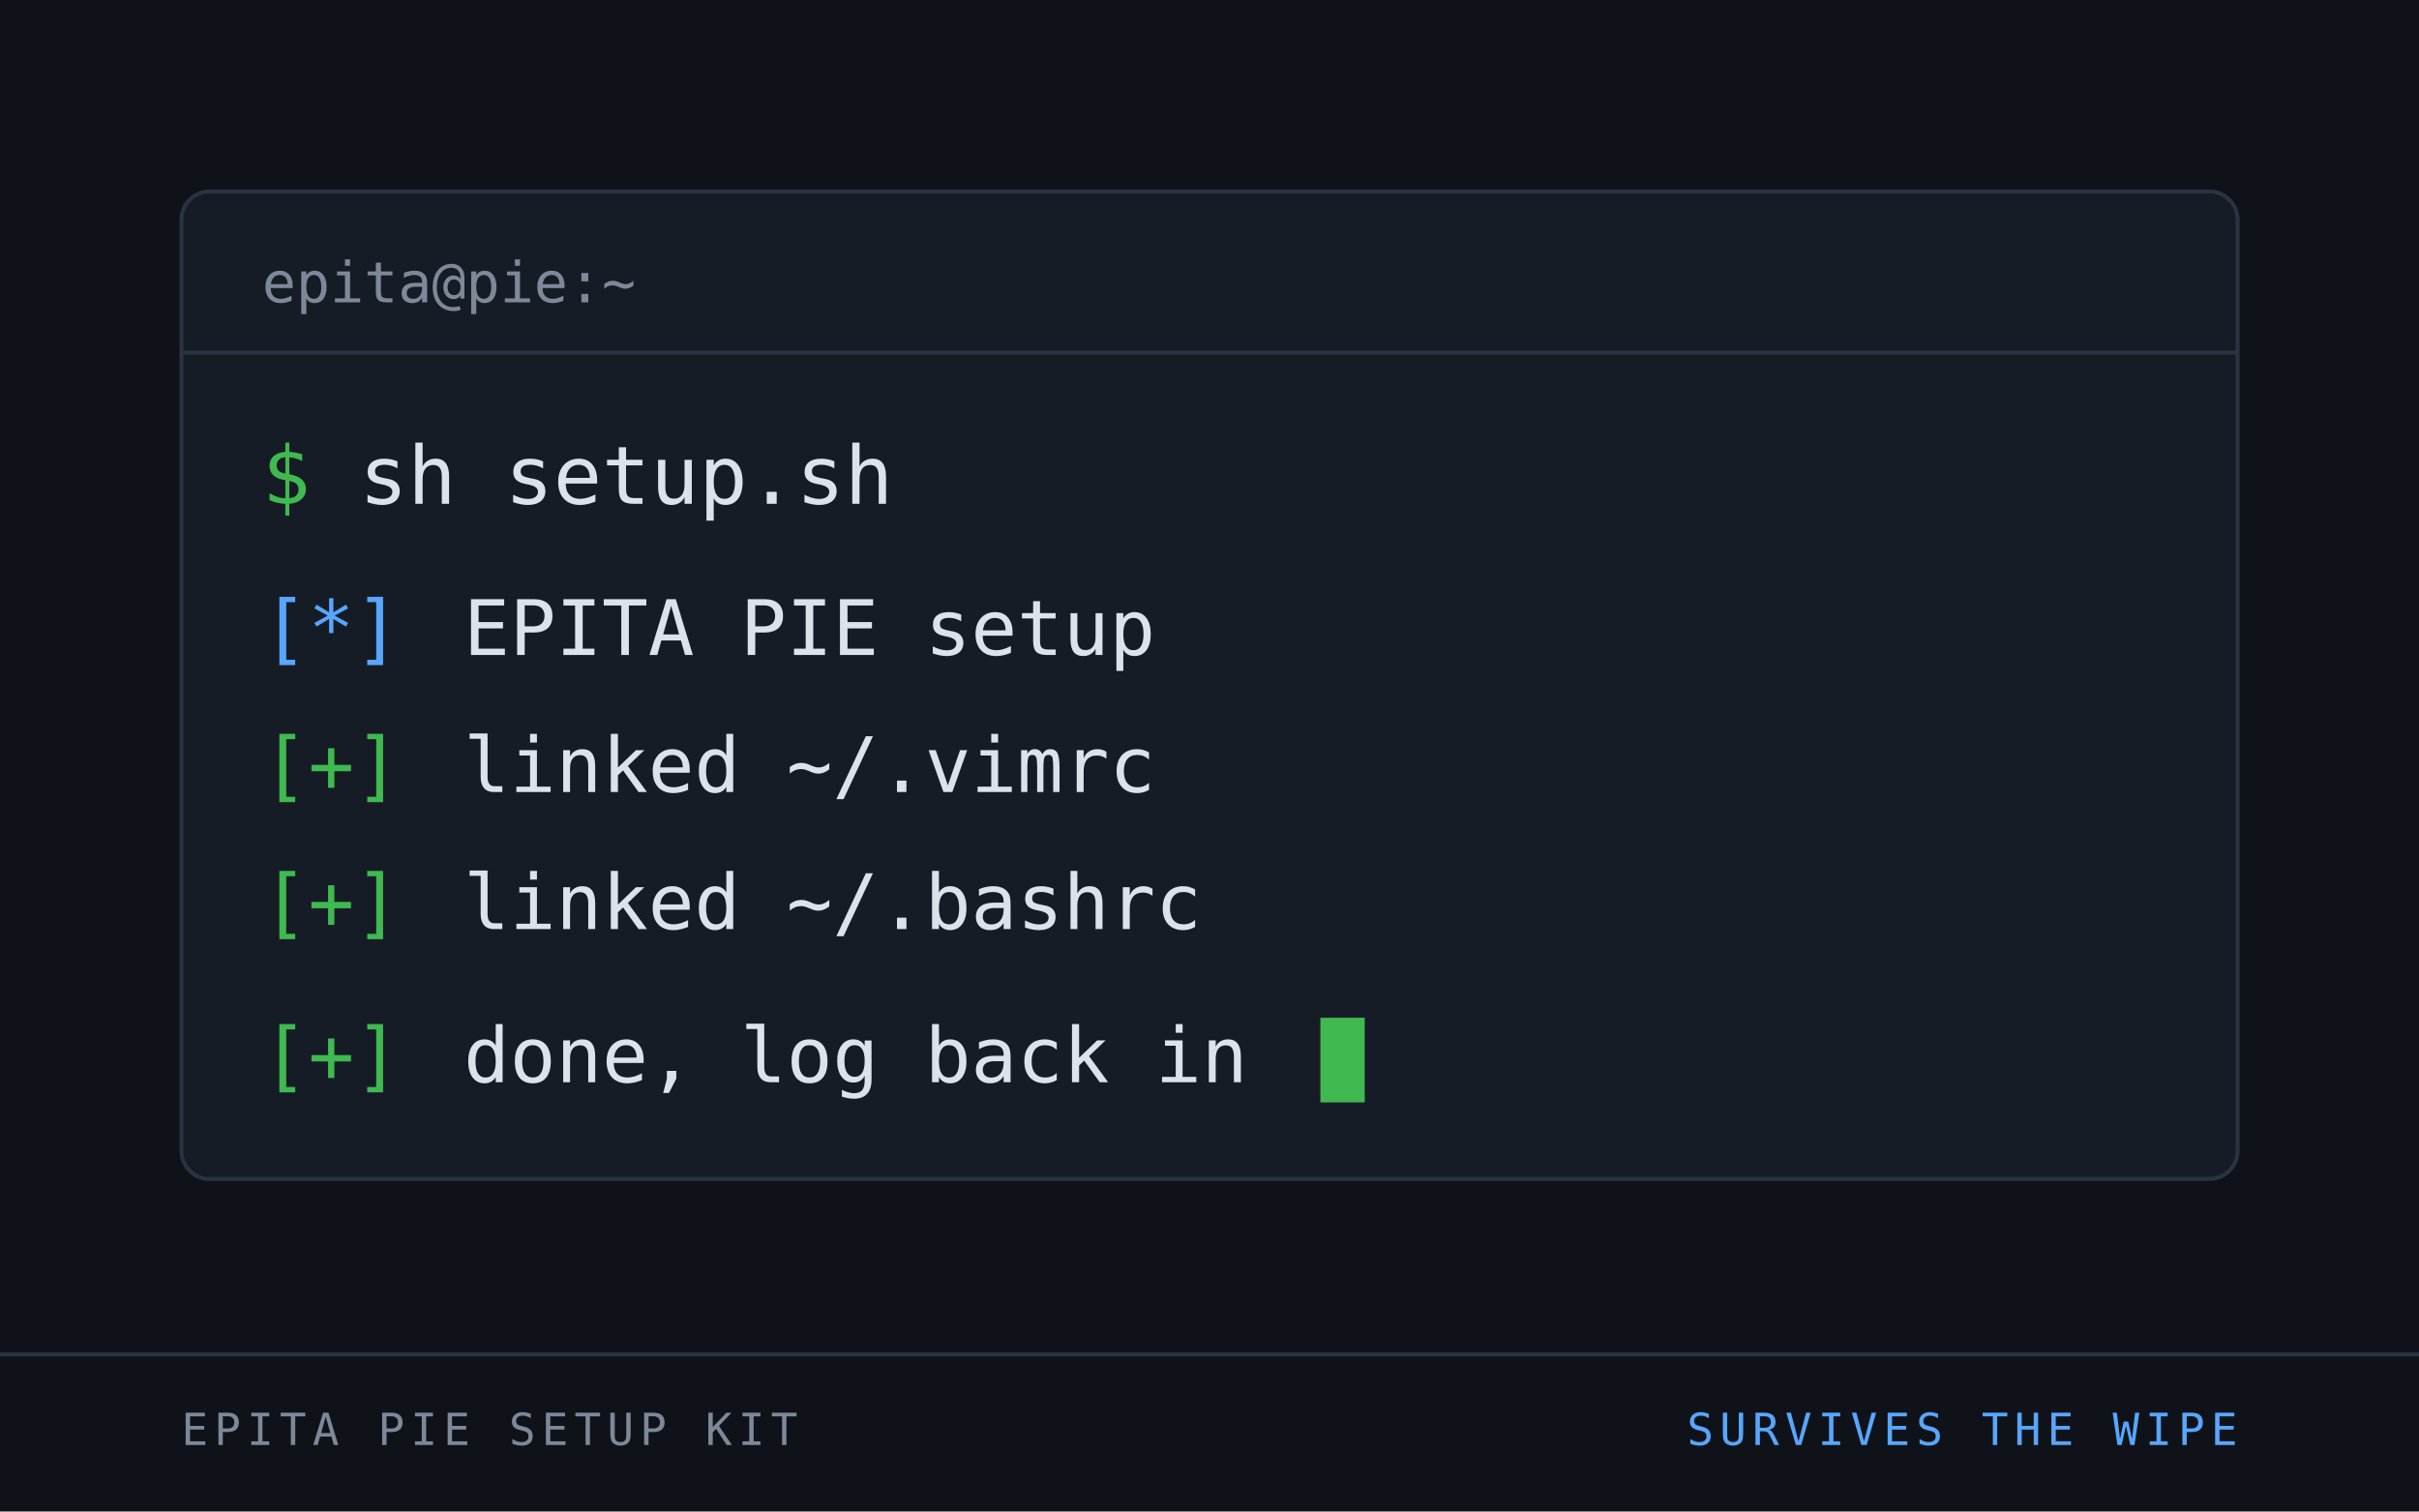
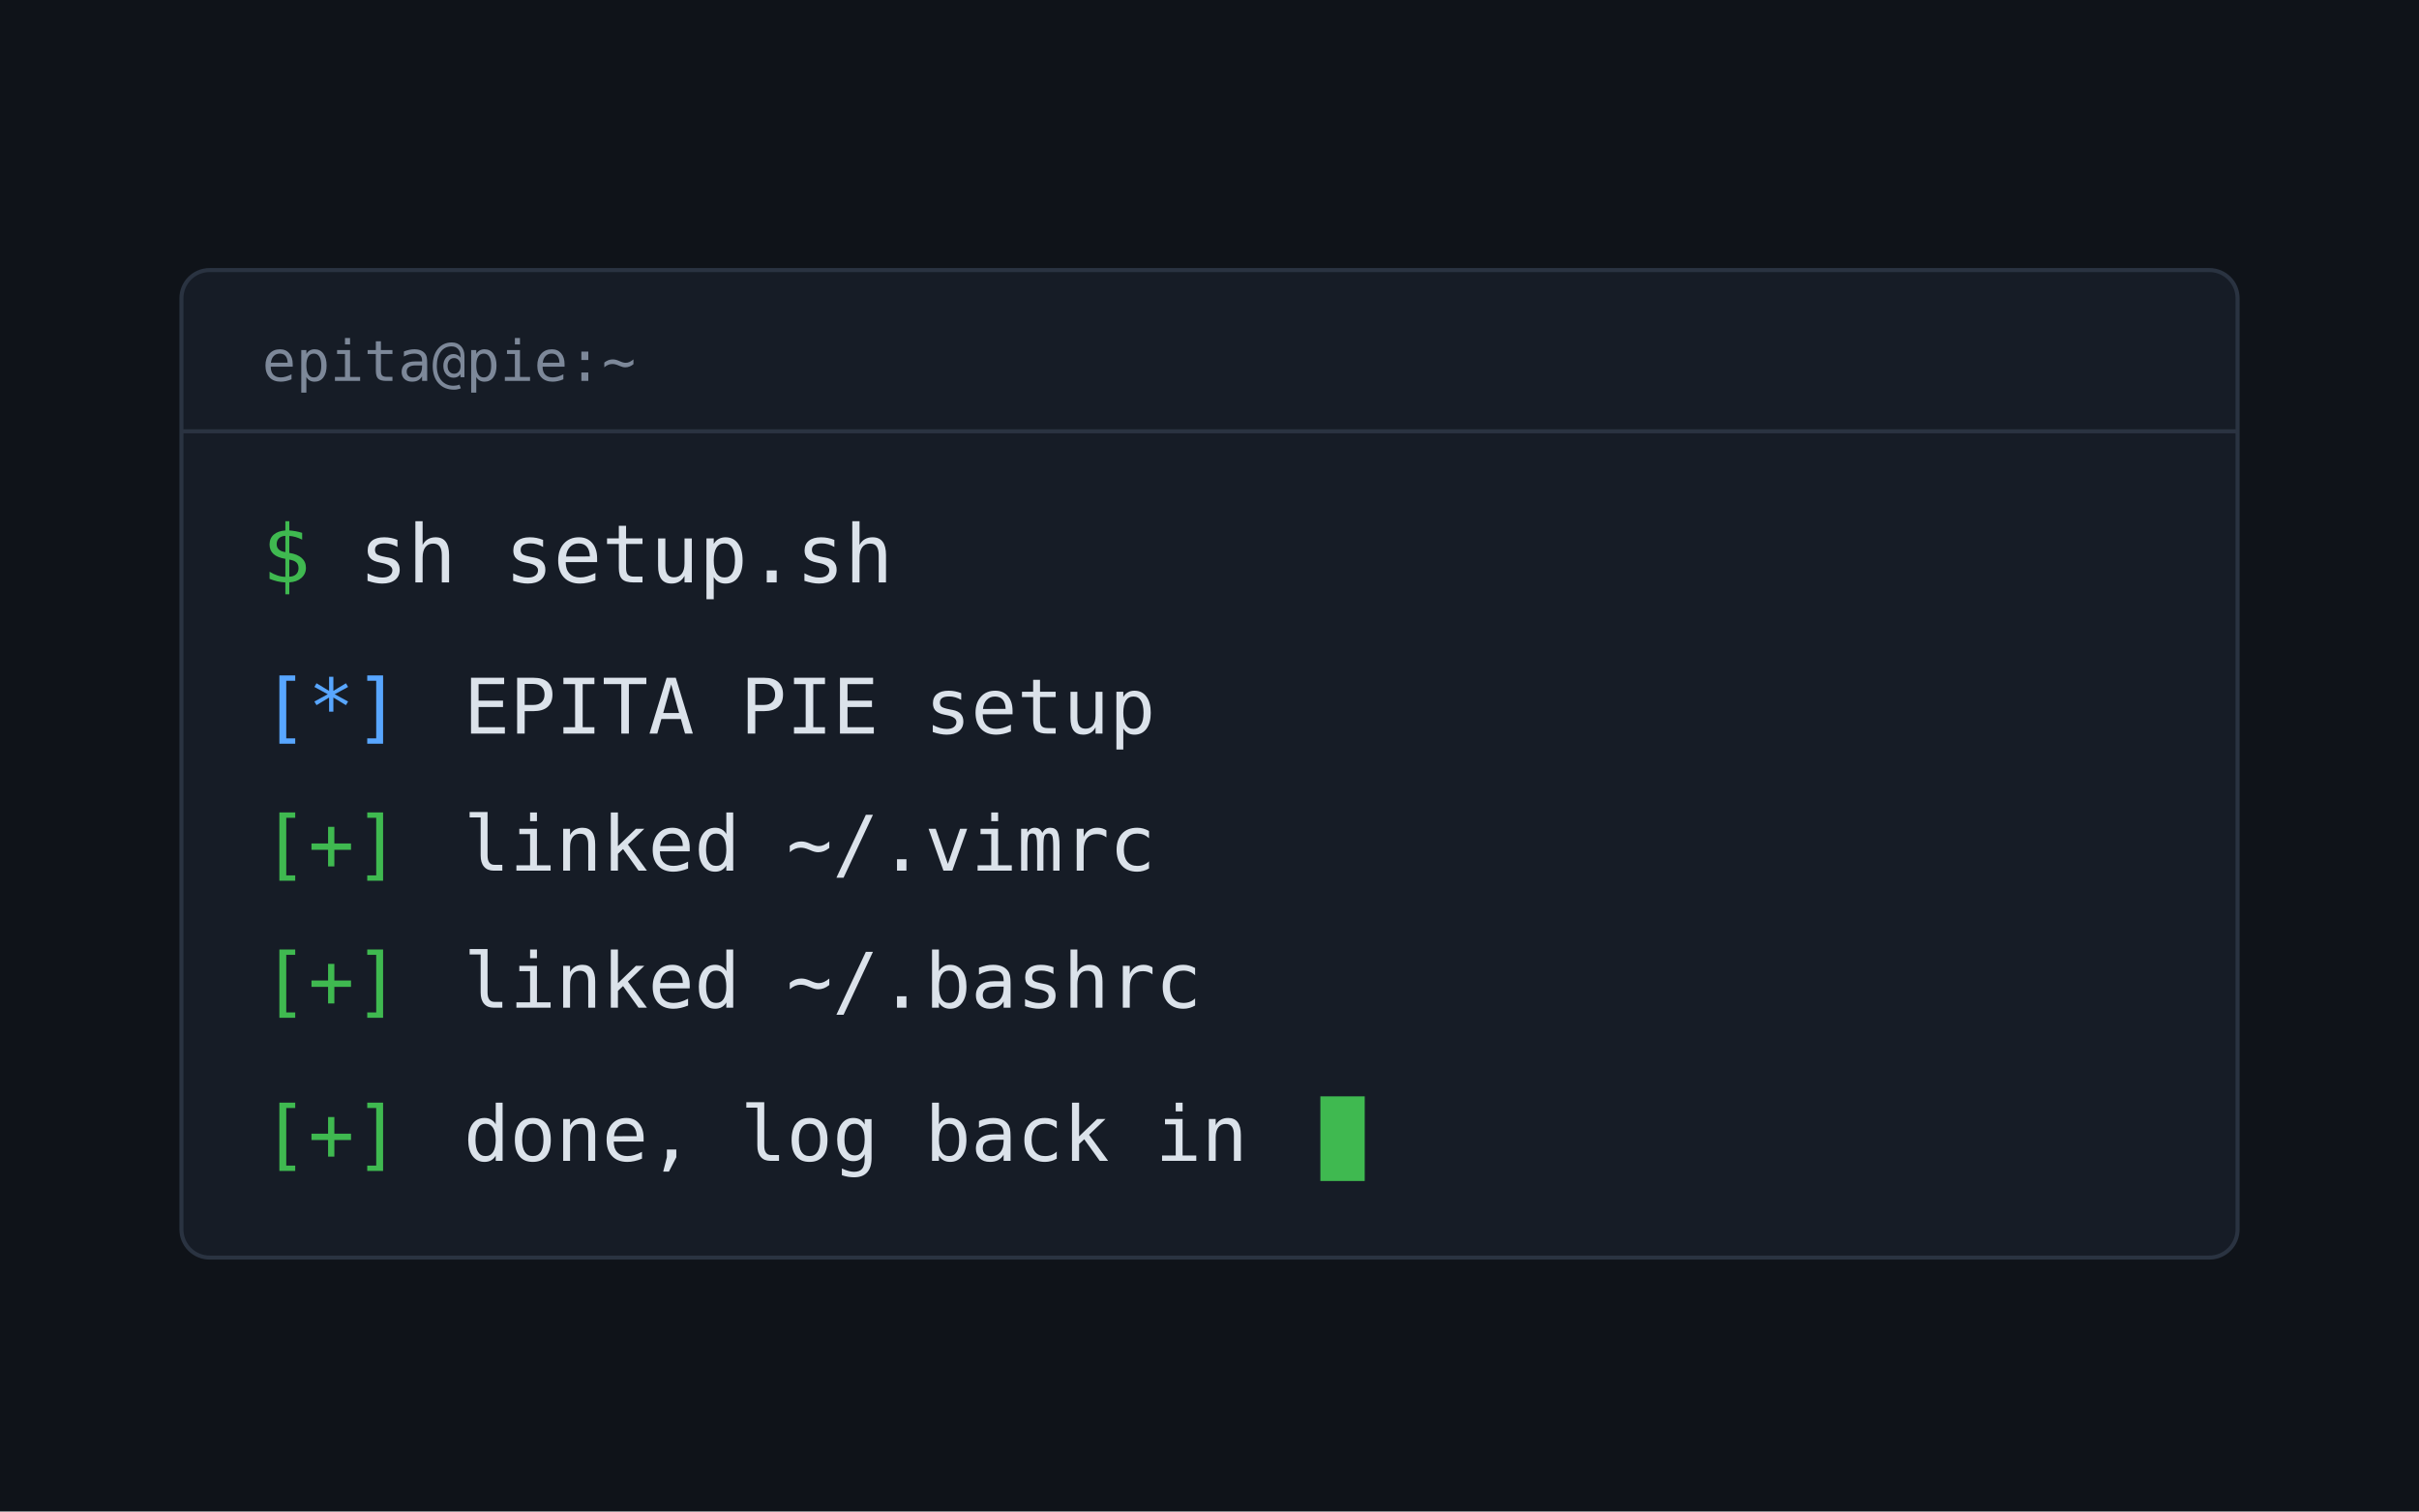
<svg xmlns="http://www.w3.org/2000/svg" width="1200" height="750" viewBox="0 0 1200 750" font-family="ui-monospace,'SF Mono',Menlo,Consolas,monospace">
  <rect width="1200" height="750" fill="#0f1319" />
-   <rect x="90" y="95" width="1020" height="490" rx="14" fill="#161c26" stroke="#2a3341" stroke-width="2" />
-   <text x="130" y="150" font-size="28" fill="#7d8899">epita@pie:~</text>
-   <line x1="90" y1="175" x2="1110" y2="175" stroke="#2a3341" stroke-width="2" />
-   <text x="130" y="250" font-size="40" fill="#dbe2ea">
-     <tspan fill="#3fb950">$</tspan> sh setup.sh</text>
-   <text x="130" y="325" font-size="38">
-     <tspan fill="#58a6ff">[*]</tspan>
-     <tspan fill="#dbe2ea" x="230"> EPITA PIE setup</tspan>
-   </text>
-   <text x="130" y="393" font-size="38">
-     <tspan fill="#3fb950">[+]</tspan>
-     <tspan fill="#dbe2ea" x="230"> linked ~/.vimrc</tspan>
-   </text>
-   <text x="130" y="461" font-size="38">
-     <tspan fill="#3fb950">[+]</tspan>
-     <tspan fill="#dbe2ea" x="230"> linked ~/.bashrc</tspan>
-   </text>
-   <text x="130" y="537" font-size="38">
-     <tspan fill="#3fb950">[+]</tspan>
-     <tspan fill="#dbe2ea" x="230"> done, log back in</tspan>
-   </text>
-   <rect x="655" y="505" width="22" height="42" fill="#3fb950" />
-   <line x1="0" y1="672" x2="1200" y2="672" stroke="#2a3341" stroke-width="2" />
-   <text x="90" y="717" font-size="22" letter-spacing="3" fill="#7d8899">EPITA PIE SETUP KIT</text>
-   <text x="1110" y="717" font-size="22" letter-spacing="3" fill="#58a6ff" text-anchor="end">SURVIVES THE WIPE</text>
+   <g transform="translate(0,39)">
+     <rect x="90" y="95" width="1020" height="490" rx="14" fill="#161c26" stroke="#2a3341" stroke-width="2" />
+     <text x="130" y="150" font-size="28" fill="#7d8899">epita@pie:~</text>
+     <line x1="90" y1="175" x2="1110" y2="175" stroke="#2a3341" stroke-width="2" />
+     <text x="130" y="250" font-size="40" fill="#dbe2ea">
+       <tspan fill="#3fb950">$</tspan> sh setup.sh</text>
+     <text x="130" y="325" font-size="38">
+       <tspan fill="#58a6ff">[*]</tspan>
+       <tspan fill="#dbe2ea" x="230"> EPITA PIE setup</tspan>
+     </text>
+     <text x="130" y="393" font-size="38">
+       <tspan fill="#3fb950">[+]</tspan>
+       <tspan fill="#dbe2ea" x="230"> linked ~/.vimrc</tspan>
+     </text>
+     <text x="130" y="461" font-size="38">
+       <tspan fill="#3fb950">[+]</tspan>
+       <tspan fill="#dbe2ea" x="230"> linked ~/.bashrc</tspan>
+     </text>
+     <text x="130" y="537" font-size="38">
+       <tspan fill="#3fb950">[+]</tspan>
+       <tspan fill="#dbe2ea" x="230"> done, log back in</tspan>
+     </text>
+     <rect x="655" y="505" width="22" height="42" fill="#3fb950" />
+   </g>
</svg>
